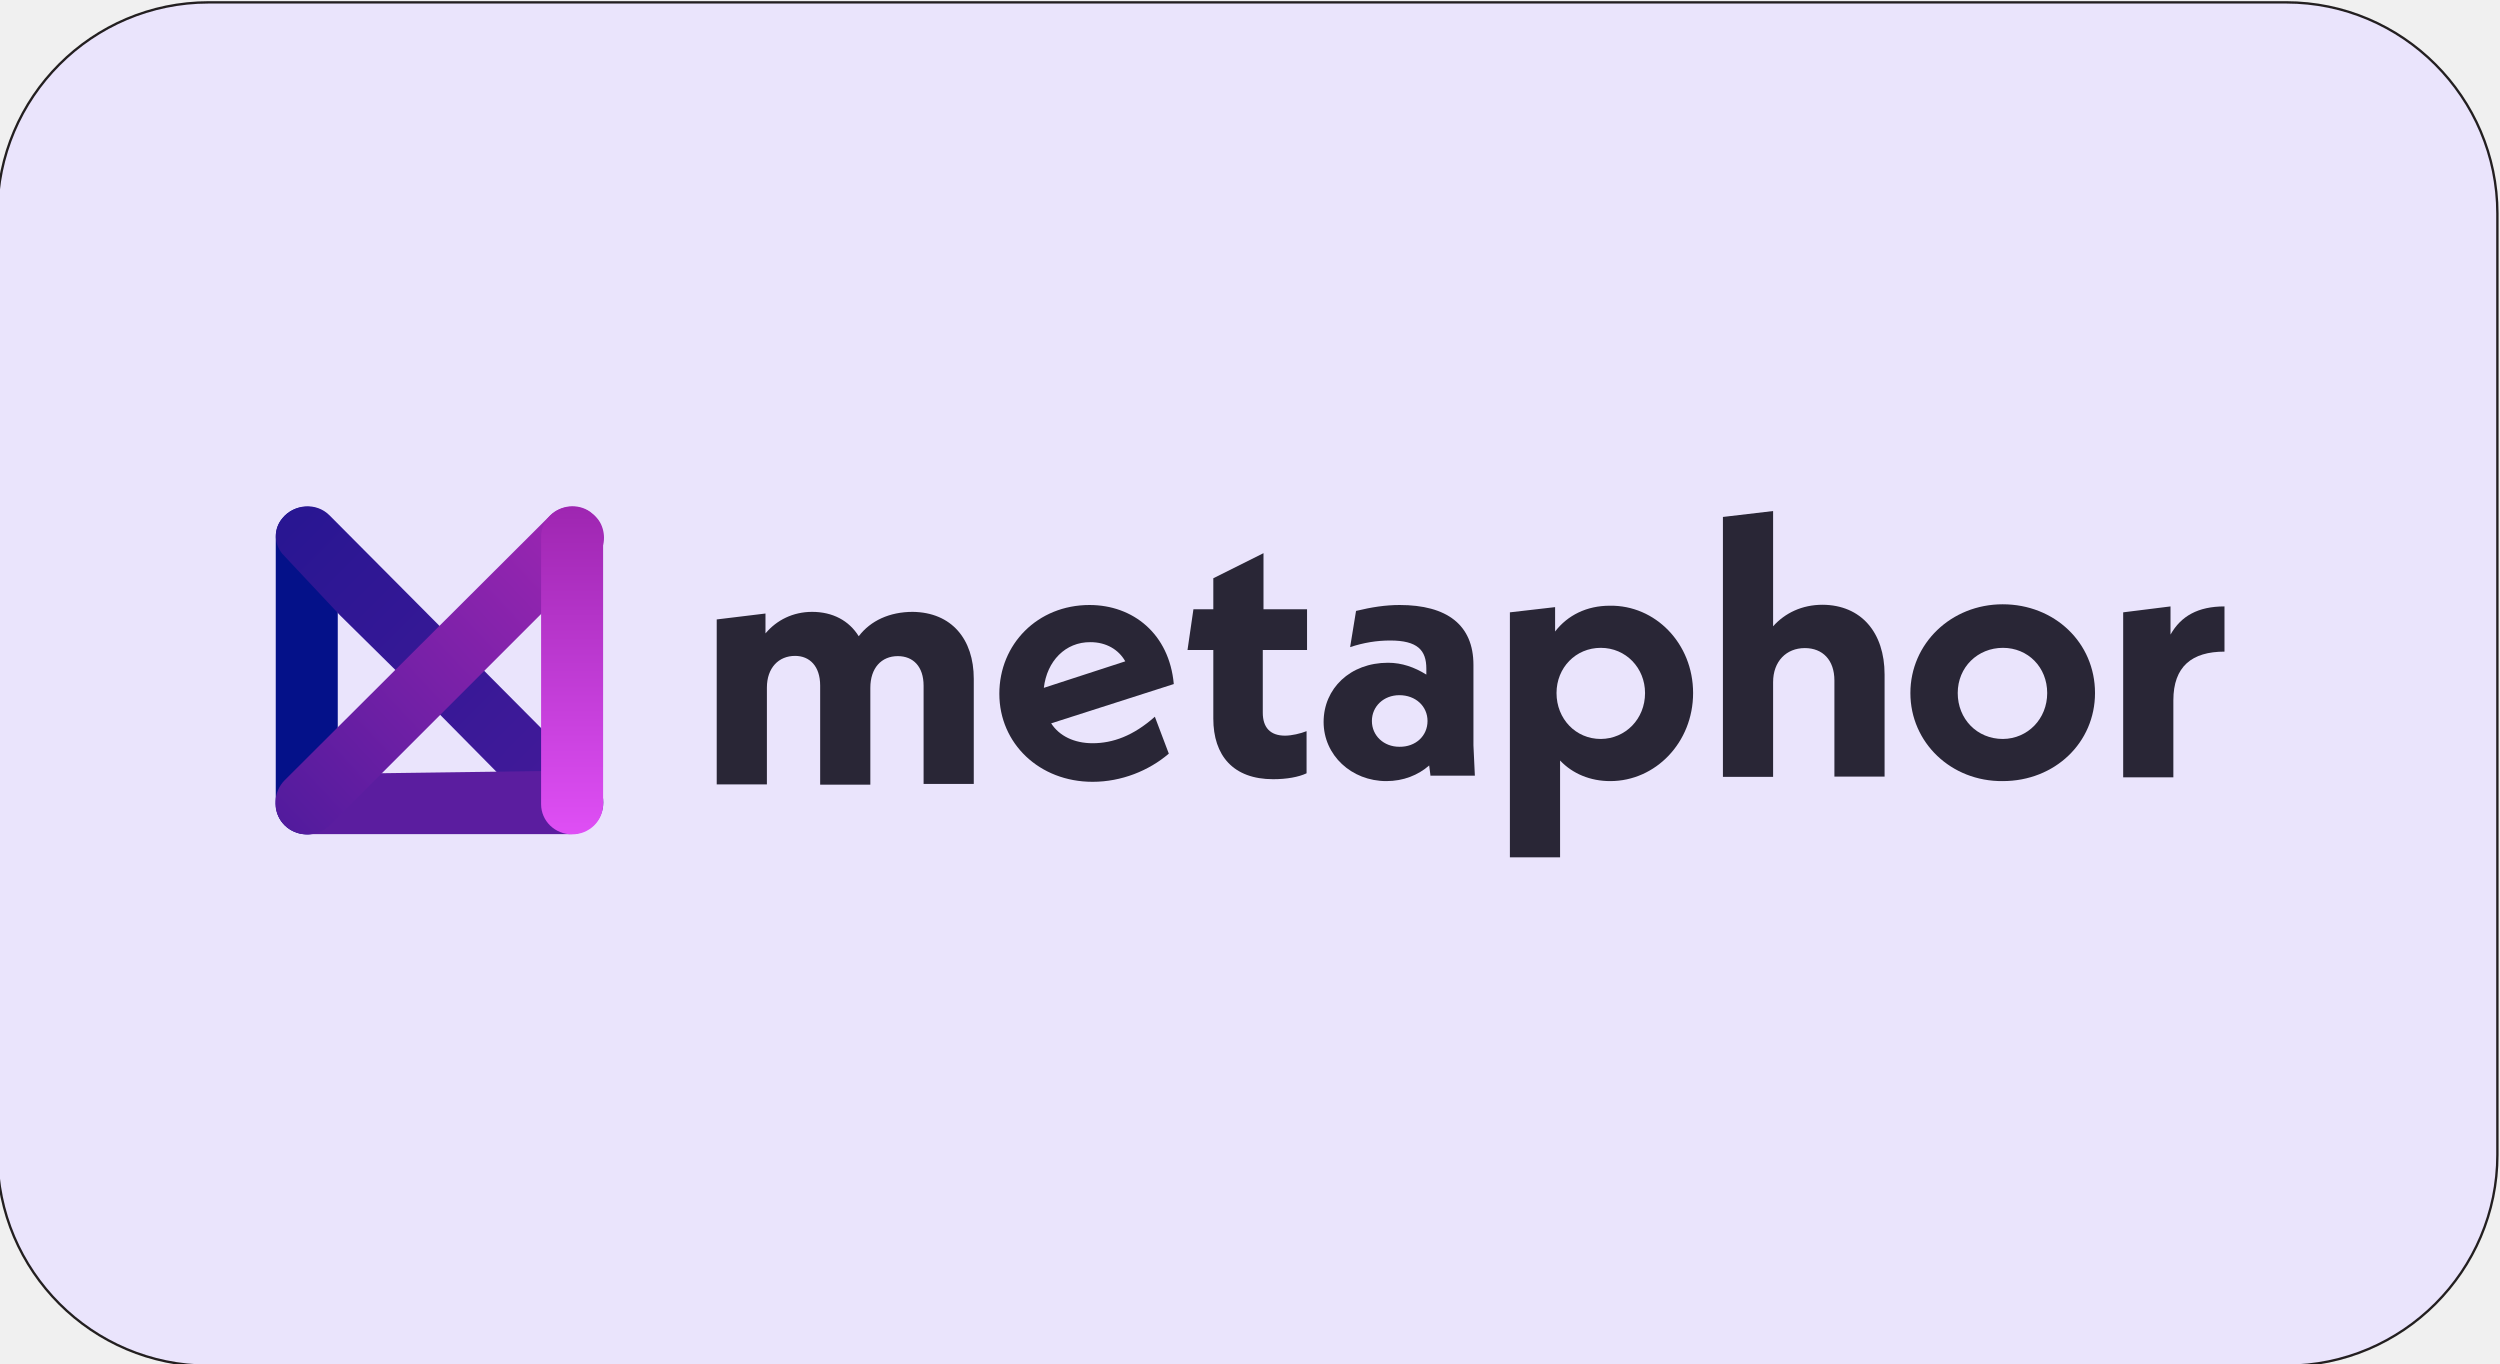
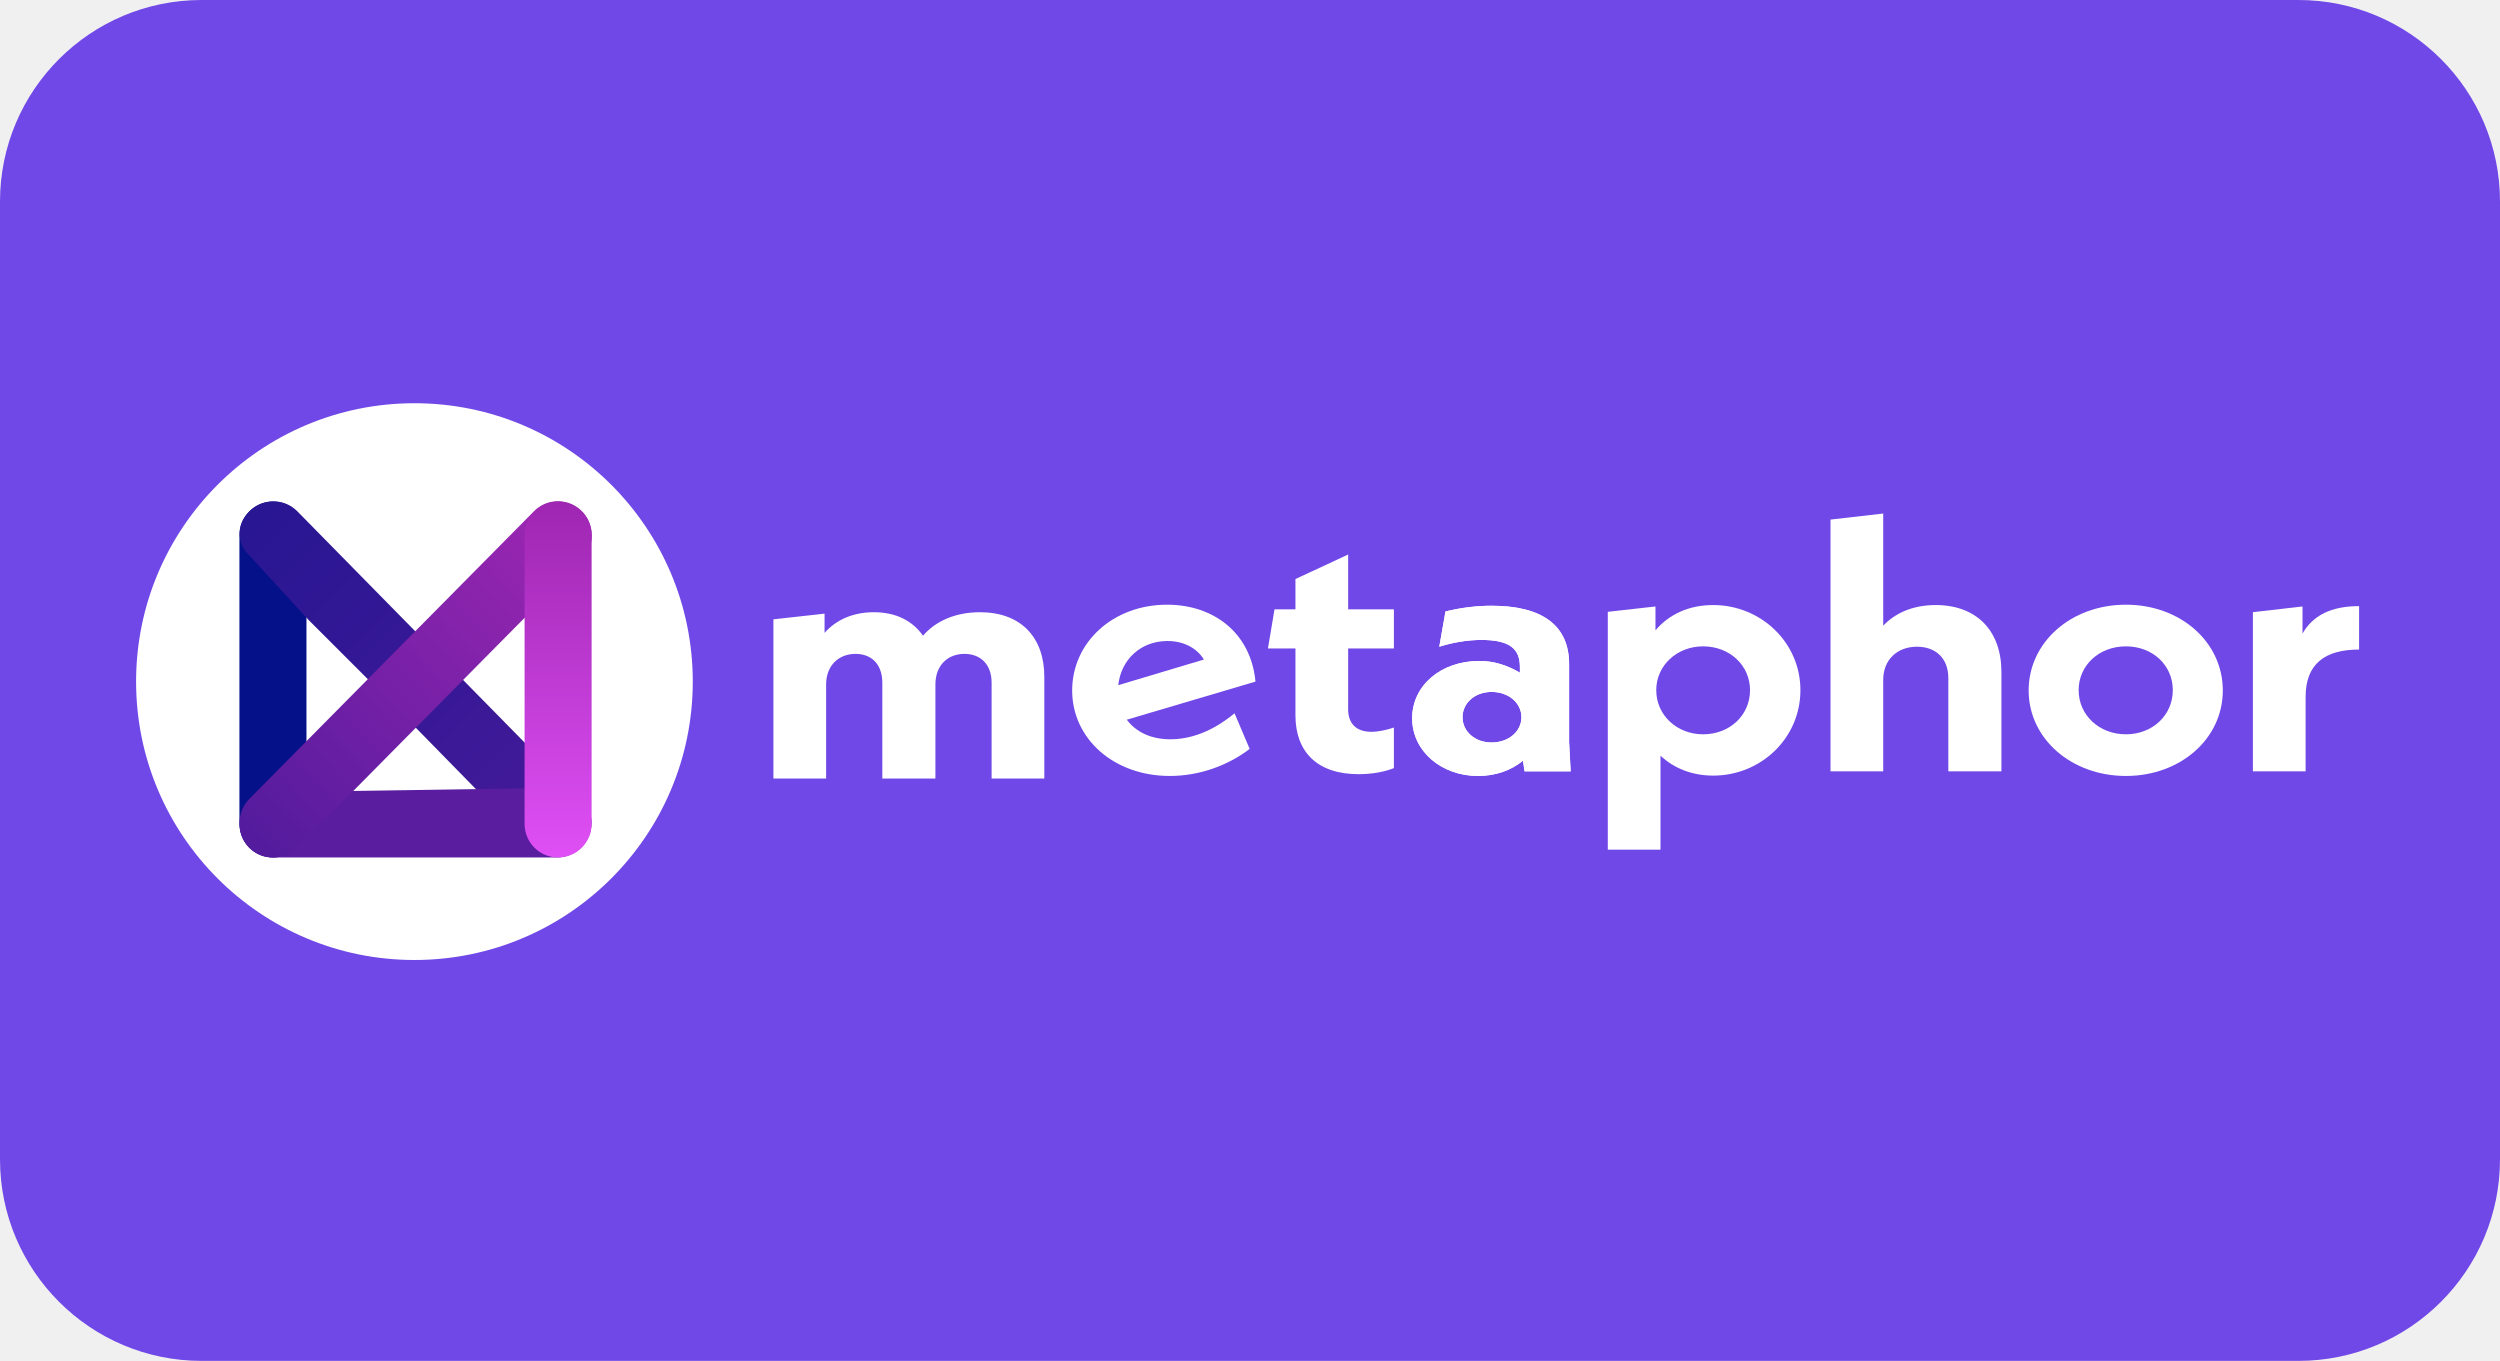
- <svg xmlns="http://www.w3.org/2000/svg" version="1.1" id="Layer_2_00000124876029545678511740000003778376765079464383_" x="0px" y="0px" viewBox="0 0 1056.2 576" style="enable-background:new 0 0 1056.2 576;" xml:space="preserve">
-   <style type="text/css">
- 	.st0{fill:#EAE4FC;stroke:#231F20;stroke-miterlimit:10;}
- 	.st1{fill-rule:evenodd;clip-rule:evenodd;fill:#292636;}
- 	.st2{fill:#041189;}
- 	.st3{fill:url(#SVGID_1_);}
- 	.st4{fill:#5B1D9F;}
- 	.st5{fill:url(#SVGID_00000152233945454481869200000017471187736293213600_);}
- 	.st6{fill:url(#SVGID_00000157994434413778782060000016814673967629163449_);}
- </style>
-   <path class="st0" d="M965.9,577H88.1C39,577-1.1,536.9-1.1,487.8V90.2C-1.1,41.1,39,1,88.1,1h877.8c49,0,89.2,40.1,89.2,89.2v397.7  C1055.1,536.9,1015,577,965.9,577z" />
-   <g>
-     <path class="st1" d="M411.4,286.8v44.4h-21.2v-41.5c0-8.1-4.4-12.5-10.9-12.5c-6.9,0-11.6,5-11.6,13.4v40.9h-21.2v-41.9   c0-8.1-4.4-12.5-10.6-12.5c-6.9,0-11.9,5-11.9,13.4v40.9h-21.2v-69.7l20.6-2.5v8.4c4.7-5.6,11.6-9.1,19.7-9.1   c8.7,0,15.6,3.7,19.7,10.3c5-6.6,13.1-10.3,22.8-10.3C402,258.7,411.4,270,411.4,286.8z" />
-     <path class="st1" d="M441,290.6l34.4-11.2c-2.8-5-8.1-8.1-14.7-8.1C450.1,271.2,442.3,279.3,441,290.6z M487.9,302.8l5.9,15.6   c-8.4,7.2-20,11.9-32.2,11.9c-22.5,0-39.4-16.2-39.4-37.2s16.2-37.5,38.1-37.5c18.4,0,33.7,12.2,35.6,33.4l-51.8,16.6   c3.4,5.3,9.7,8.4,17.5,8.4C470.1,314,478.8,310.9,487.9,302.8z" />
-     <path class="st1" d="M533.5,274.6v26.5c0,6.2,3.1,9.7,9.4,9.7c2.8,0,6.6-0.9,9.1-1.9v17.8c-3.4,1.6-8.4,2.5-14.1,2.5   c-16.9,0-25.3-10-25.3-25.6v-29h-10.9l2.5-17.2h8.4v-13.1l21.2-10.6v23.7h18.4v17.2H533.5z" />
-     <path class="st1" d="M603.1,304.6c0-6.2-5-10.9-11.9-10.9c-6.6,0-11.6,4.7-11.6,10.9s5,10.9,11.6,10.9   C598.1,315.6,603.1,310.9,603.1,304.6z M604.4,328.1l-0.6-4.7c-4.7,4.1-10.9,6.6-18.1,6.6c-14.7,0-26.5-10.9-26.5-25   s11.2-25,27.2-25c5.9,0,11.2,1.9,16.2,5v-2.5c0-7.8-3.7-11.9-15.3-11.9c-5.6,0-11.2,0.9-16.9,2.8l2.5-15.3   c6.6-1.6,12.5-2.5,18.4-2.5c20,0,31.2,8.4,31.2,25.3v34l0.6,12.8h-18.7V328.1z" />
-     <path class="st1" d="M695,292.8c0-10.6-8.1-19.1-18.7-19.1c-10.6,0-18.7,8.4-18.7,19.1c0,10.9,8.1,19.4,18.7,19.4   C686.8,312.1,695,303.7,695,292.8z M715.3,292.8c0,20.9-15.9,37.2-35,37.2c-8.4,0-15.9-3.1-21.2-8.7v40.9h-21.2V258.7l19.1-2.2   v10.3c5.3-6.9,13.4-10.9,23.1-10.9C699.3,255.6,715.3,271.8,715.3,292.8z" />
-     <path class="st1" d="M796.2,285v43.1h-21.2v-40.6c0-8.7-5-13.7-12.5-13.7c-7.8,0-13.4,5.6-13.4,14.4v40h-21.2V218.4l21.2-2.5v48.7   c5-5.6,12.2-9.1,20.9-9.1C786.2,255.6,796.2,267.1,796.2,285z" />
-     <path class="st1" d="M864.9,292.8c0-10.9-8.1-19.1-18.7-19.1c-10.6,0-19.1,8.1-19.1,19.1c0,10.9,8.1,19.4,19.1,19.4   C856.7,312.1,864.9,303.7,864.9,292.8z M807.1,292.8c0-20.9,17.2-37.5,39-37.5c21.9,0,39,16.2,39,37.5c0,20.9-16.9,37.2-39,37.2   C824.3,330.2,807.1,313.7,807.1,292.8z" />
-     <path class="st1" d="M939.8,256.2v19.1c-13.7,0-21.6,6.2-21.6,20.6v32.5H897v-69.7l20-2.5v11.9   C921.4,260.3,928.6,256.2,939.8,256.2z" />
-     <path class="st2" d="M116.5,226.9c0-7.2,5.9-12.8,13.1-12.8c7.2,0,13.1,5.6,13.1,12.8v112.8c0,7.2-5.9,12.8-13.1,12.8   c-7.2,0-13.1-5.6-13.1-12.8C116.5,339.6,116.5,226.9,116.5,226.9z" />
-     <linearGradient id="SVGID_1_" gradientUnits="userSpaceOnUse" x1="-13.643" y1="759.218" x2="119.287" y2="889.727" gradientTransform="matrix(1 0 0 1 132.1 -542)">
-       <stop offset="0" style="stop-color:#281692" />
-       <stop offset="1" style="stop-color:#451A9A" />
+ <svg xmlns="http://www.w3.org/2000/svg" width="496" height="270" viewBox="0 0 496 270" fill="none">
+   <rect width="496" height="270" rx="40" fill="#7048E8" />
+   <ellipse cx="82.223" cy="135.231" rx="55.223" ry="55.231" fill="white" />
+   <path d="M47.503 106.155C47.503 102.482 50.48 99.505 54.153 99.505V99.505C57.826 99.505 60.803 102.482 60.803 106.155V163.471C60.803 167.143 57.826 170.121 54.153 170.121V170.121C50.48 170.121 47.503 167.143 47.503 163.471V106.155Z" fill="#041189" />
+   <path d="M49.055 109.751C47.069 107.589 47.034 104.255 48.975 102.05V102.05V102.05C51.473 98.851 56.176 98.58 59.017 101.471L114.624 158.048C117.297 160.767 117.53 165.079 115.167 168.077V168.077V168.077C112.52 170.714 108.26 170.688 105.645 168.018L77.145 138.918L61.267 123.046L49.055 109.751Z" fill="url(#paint0_linear_1632_42441)" />
+   <path d="M110.369 156.32C114.221 156.262 117.375 159.369 117.375 163.221V163.221C117.375 167.033 114.285 170.123 110.473 170.123L82.438 170.123L54.055 170.123C50.885 170.123 48.181 167.829 47.665 164.701V164.701C47.021 160.795 50 157.231 53.957 157.171L110.369 156.32Z" fill="#5B1D9F" />
+   <path d="M105.939 101.436C108.205 99.146 111.755 98.79 114.42 100.585V100.585C115.571 101.361 116.459 102.48 116.959 103.784V103.784C117.928 106.309 117.333 109.183 115.437 111.099L59.013 168.117C56.172 170.988 51.493 170.727 48.985 167.558V167.558C46.84 164.849 47.055 160.942 49.484 158.488L105.939 101.436Z" fill="url(#paint1_linear_1632_42441)" />
+   <path d="M104.077 106.155C104.077 102.482 107.054 99.505 110.727 99.505V99.505C114.4 99.505 117.377 102.482 117.377 106.155V163.471C117.377 167.143 114.4 170.121 110.727 170.121V170.121C107.054 170.121 104.077 167.143 104.077 163.471V106.155Z" fill="url(#paint2_linear_1632_42441)" />
+   <path fill-rule="evenodd" clip-rule="evenodd" d="M207.191 134.252V154.456H196.735V135.452C196.735 131.778 194.505 129.729 191.352 129.729C187.97 129.729 185.586 132.061 185.586 135.806V154.456H175.051V135.452C175.051 131.778 172.898 129.729 169.747 129.729C166.363 129.729 163.902 132.061 163.902 135.806V154.456H153.445V122.877L163.594 121.747V125.562C165.901 122.948 169.285 121.464 173.361 121.464C177.743 121.464 181.048 123.159 183.125 126.126C185.663 123.159 189.661 121.464 194.428 121.464C202.58 121.464 207.191 126.48 207.191 134.252" fill="white" />
+   <path fill-rule="evenodd" clip-rule="evenodd" d="M221.868 135.937L238.861 130.85C237.399 128.519 234.785 127.177 231.633 127.177C226.327 127.177 222.406 130.85 221.868 135.937M244.934 141.517L247.932 148.582C243.704 151.831 238.014 153.951 232.093 153.951C220.945 153.951 212.718 146.534 212.718 136.997C212.718 127.46 220.791 119.971 231.556 119.971C240.706 119.971 248.164 125.481 249.087 135.23L223.558 142.789C225.327 145.191 228.326 146.675 232.171 146.675C236.169 146.675 240.475 145.191 244.934 141.517" fill="white" />
+   <path fill-rule="evenodd" clip-rule="evenodd" d="M267.474 128.658V140.741C267.474 143.566 269.089 145.191 272.087 145.191C273.548 145.191 275.317 144.768 276.547 144.343V152.397C274.779 153.104 272.319 153.598 269.551 153.598C261.245 153.598 257.017 149.076 257.017 141.942V128.658H251.558L252.864 120.889H257.017V114.883L267.474 110.009V120.889H276.547V128.658H267.474Z" fill="white" />
+   <path fill-rule="evenodd" clip-rule="evenodd" d="M301.854 142.295C301.854 139.469 299.316 137.279 295.934 137.279C292.627 137.279 290.166 139.469 290.166 142.295C290.166 145.121 292.627 147.311 295.934 147.311C299.316 147.311 301.854 145.121 301.854 142.295V142.295ZM302.469 153.034L302.162 150.914C299.855 152.821 296.78 153.951 293.242 153.951C285.938 153.951 280.17 149.006 280.17 142.507C280.17 136.078 285.784 131.133 293.548 131.133C296.472 131.133 299.162 132.052 301.548 133.465V132.334C301.548 128.801 299.624 126.965 293.934 126.965C291.089 126.965 288.32 127.459 285.552 128.307L286.784 121.313C290.012 120.536 293.011 120.182 295.934 120.182C305.851 120.182 311.312 123.997 311.312 131.769V147.24L311.619 153.034H302.469Z" fill="white" />
+   <path fill-rule="evenodd" clip-rule="evenodd" d="M301.854 142.295C301.854 139.469 299.316 137.279 295.934 137.279C292.627 137.279 290.166 139.469 290.166 142.295C290.166 145.121 292.627 147.311 295.934 147.311C299.316 147.311 301.854 145.121 301.854 142.295V142.295ZM302.469 153.034L302.162 150.914C299.855 152.821 296.78 153.951 293.242 153.951C285.938 153.951 280.17 149.006 280.17 142.507C280.17 136.078 285.784 131.133 293.548 131.133C296.472 131.133 299.162 132.052 301.548 133.465V132.334C301.548 128.801 299.624 126.965 293.934 126.965C291.089 126.965 288.32 127.459 285.552 128.307L286.784 121.313C290.012 120.536 293.011 120.182 295.934 120.182C305.851 120.182 311.312 123.997 311.312 131.769V147.24L311.619 153.034H302.469Z" fill="white" />
+   <path fill-rule="evenodd" clip-rule="evenodd" d="M347.207 136.926C347.207 132.052 343.209 128.236 337.904 128.236C332.674 128.236 328.6 132.052 328.6 136.926C328.6 141.872 332.674 145.686 337.904 145.686C343.209 145.686 347.207 141.872 347.207 136.926M357.202 136.927C357.202 146.463 349.359 153.88 339.902 153.88C335.673 153.88 332.059 152.398 329.444 149.925V168.576H318.987V121.384L328.446 120.325V125.058C331.136 121.878 335.058 120.042 339.902 120.042C349.359 120.042 357.202 127.461 357.202 136.927" fill="white" />
+   <path fill-rule="evenodd" clip-rule="evenodd" d="M397.081 133.323V153.033H386.547V134.523C386.547 130.567 384.01 128.307 380.319 128.307C376.398 128.307 373.63 130.92 373.63 134.877V153.033H363.173V103.086L373.63 101.885V124.139C376.091 121.525 379.704 120.041 384.01 120.041C392.238 120.041 397.081 125.199 397.081 133.323" fill="white" />
+   <path fill-rule="evenodd" clip-rule="evenodd" d="M431.086 136.926C431.086 131.981 427.088 128.236 421.782 128.236C416.477 128.236 412.401 131.981 412.401 136.926C412.401 141.872 416.477 145.686 421.782 145.686C427.088 145.686 431.086 141.872 431.086 136.926M402.484 136.997C402.484 127.389 410.94 119.971 421.782 119.971C432.624 119.971 441.005 127.389 441.005 136.997C441.005 146.534 432.624 153.951 421.782 153.951C410.94 153.951 402.484 146.534 402.484 136.997" fill="white" />
+   <path fill-rule="evenodd" clip-rule="evenodd" d="M468.044 120.254V128.872C461.2 128.872 457.433 131.768 457.433 138.268V153.033H446.975V121.454L456.818 120.325V125.693C458.894 122.09 462.507 120.254 468.044 120.254" fill="white" />
+   <defs>
+     <linearGradient id="paint0_linear_1632_42441" x1="48.92" y1="100.799" x2="115.776" y2="167.467" gradientUnits="userSpaceOnUse">
+       <stop stop-color="#281692" />
+       <stop offset="1" stop-color="#451A9A" />
    </linearGradient>
-     <path class="st3" d="M119.3,234c-3.7-4.4-3.7-10.9,0-15c5-6.2,14.4-6.9,20-1.2l110.3,110.9c5.3,5.3,5.6,13.7,0.9,19.7   c-5.3,5.3-13.7,5-18.7,0l-56.5-57.2L143.7,260L119.3,234z" />
-     <path class="st4" d="M240.8,325.6c7.8,0,14.1,5.9,14.1,13.4c0,7.5-6.2,13.4-14.1,13.4h-55h-56.2c-6.2,0-11.9-4.4-12.8-10.6   c-1.2-7.8,4.7-14.7,12.8-14.7L240.8,325.6z" />
-     <linearGradient id="SVGID_00000181080279426262007550000011988654528720776888_" gradientUnits="userSpaceOnUse" x1="121.773" y1="761.726" x2="-14.811" y2="889.244" gradientTransform="matrix(1 0 0 1 132.1 -542)">
-       <stop offset="0" style="stop-color:#A027B3" />
-       <stop offset="1" style="stop-color:#521B9D" />
+     <linearGradient id="paint1_linear_1632_42441" x1="116.376" y1="101.974" x2="47.657" y2="167.139" gradientUnits="userSpaceOnUse">
+       <stop stop-color="#A027B3" />
+       <stop offset="1" stop-color="#521B9D" />
    </linearGradient>
-     <path style="fill:url(#SVGID_00000181080279426262007550000011988654528720776888_);" d="M232.4,217.8c4.4-4.4,11.6-5.3,16.9-1.6   c2.2,1.6,4.1,3.7,5,6.2c1.9,5,0.6,10.6-3.1,14.4L139.3,348.7c-5.6,5.6-15,5-20-1.2c-4.4-5.3-3.7-13.1,0.9-17.8L232.4,217.8z" />
-     <linearGradient id="SVGID_00000003794591097895156100000012953460124966985876_" gradientUnits="userSpaceOnUse" x1="109.659" y1="756.051" x2="109.659" y2="894.64" gradientTransform="matrix(1 0 0 1 132.1 -542)">
-       <stop offset="0" style="stop-color:#9E26B1" />
-       <stop offset="1" style="stop-color:#DF4FF5" />
+     <linearGradient id="paint2_linear_1632_42441" x1="110.727" y1="99.505" x2="110.727" y2="170.121" gradientUnits="userSpaceOnUse">
+       <stop stop-color="#9E26B1" />
+       <stop offset="1" stop-color="#DF4FF5" />
    </linearGradient>
-     <path style="fill:url(#SVGID_00000003794591097895156100000012953460124966985876_);" d="M228.6,226.9c0-7.2,5.9-12.8,13.1-12.8   c7.2,0,13.1,5.6,13.1,12.8v112.8c0,7.2-5.9,12.8-13.1,12.8c-7.2,0-13.1-5.6-13.1-12.8V226.9z" />
-   </g>
+   </defs>
</svg>
